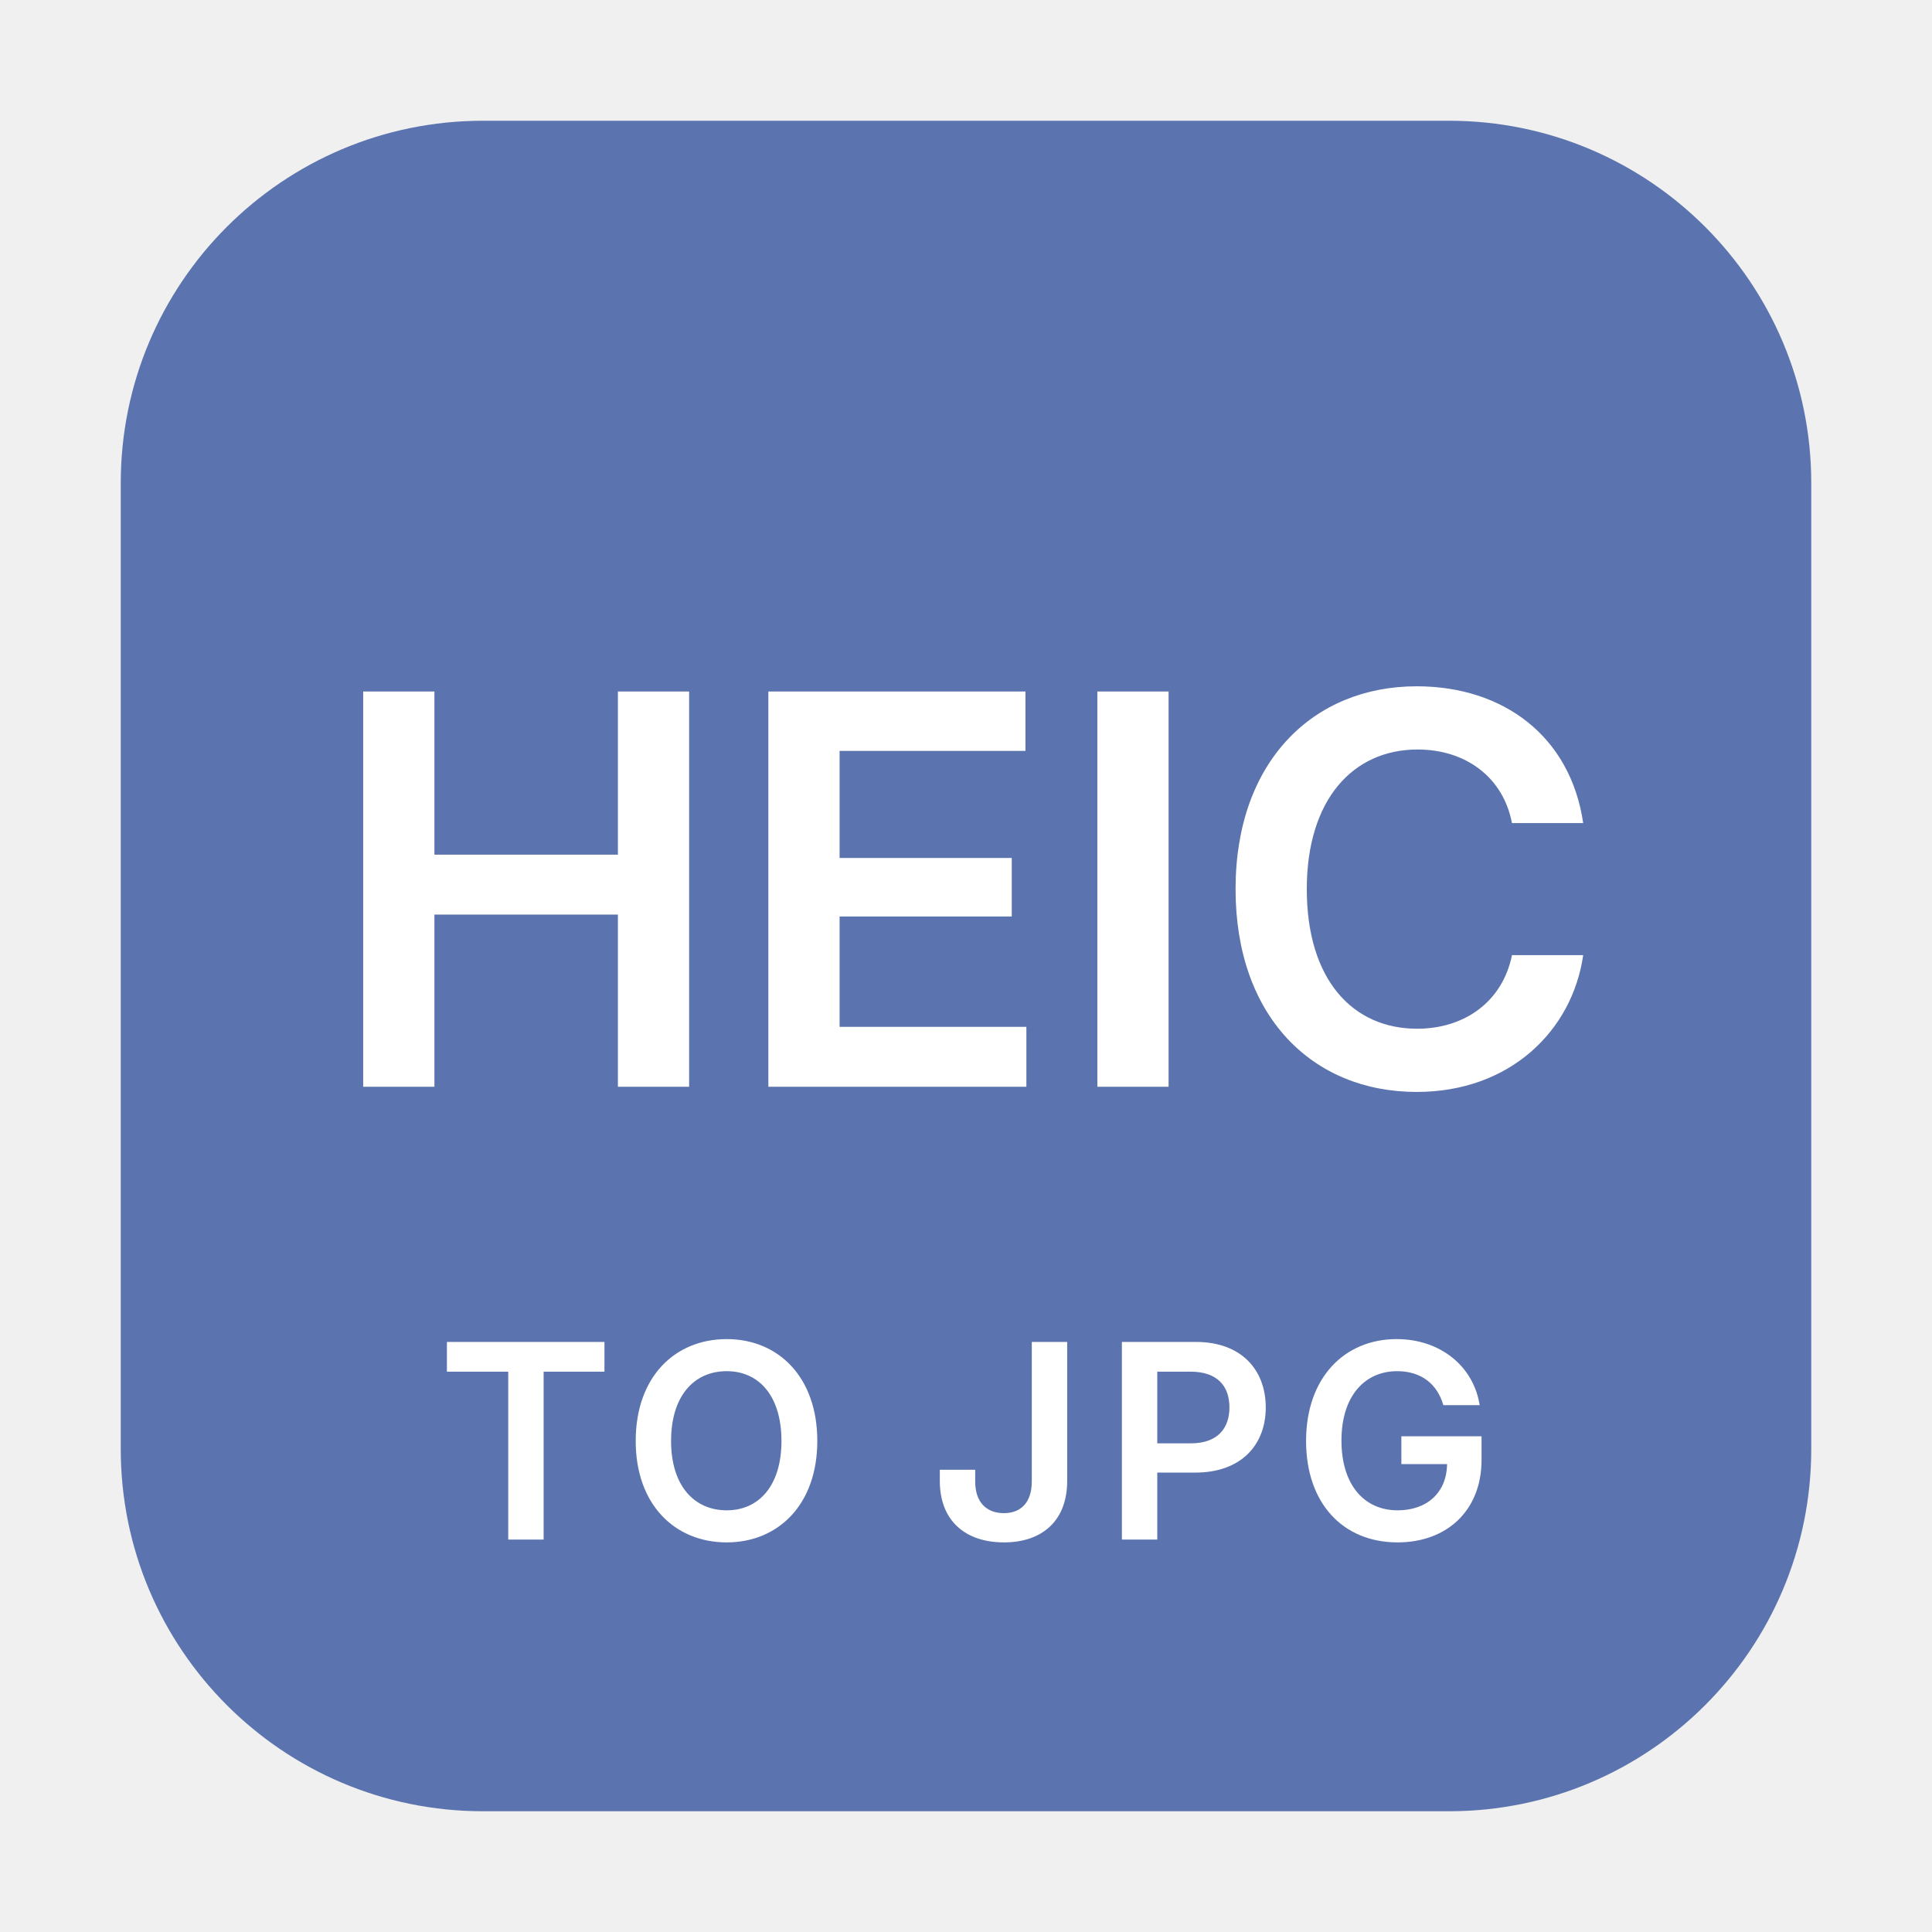
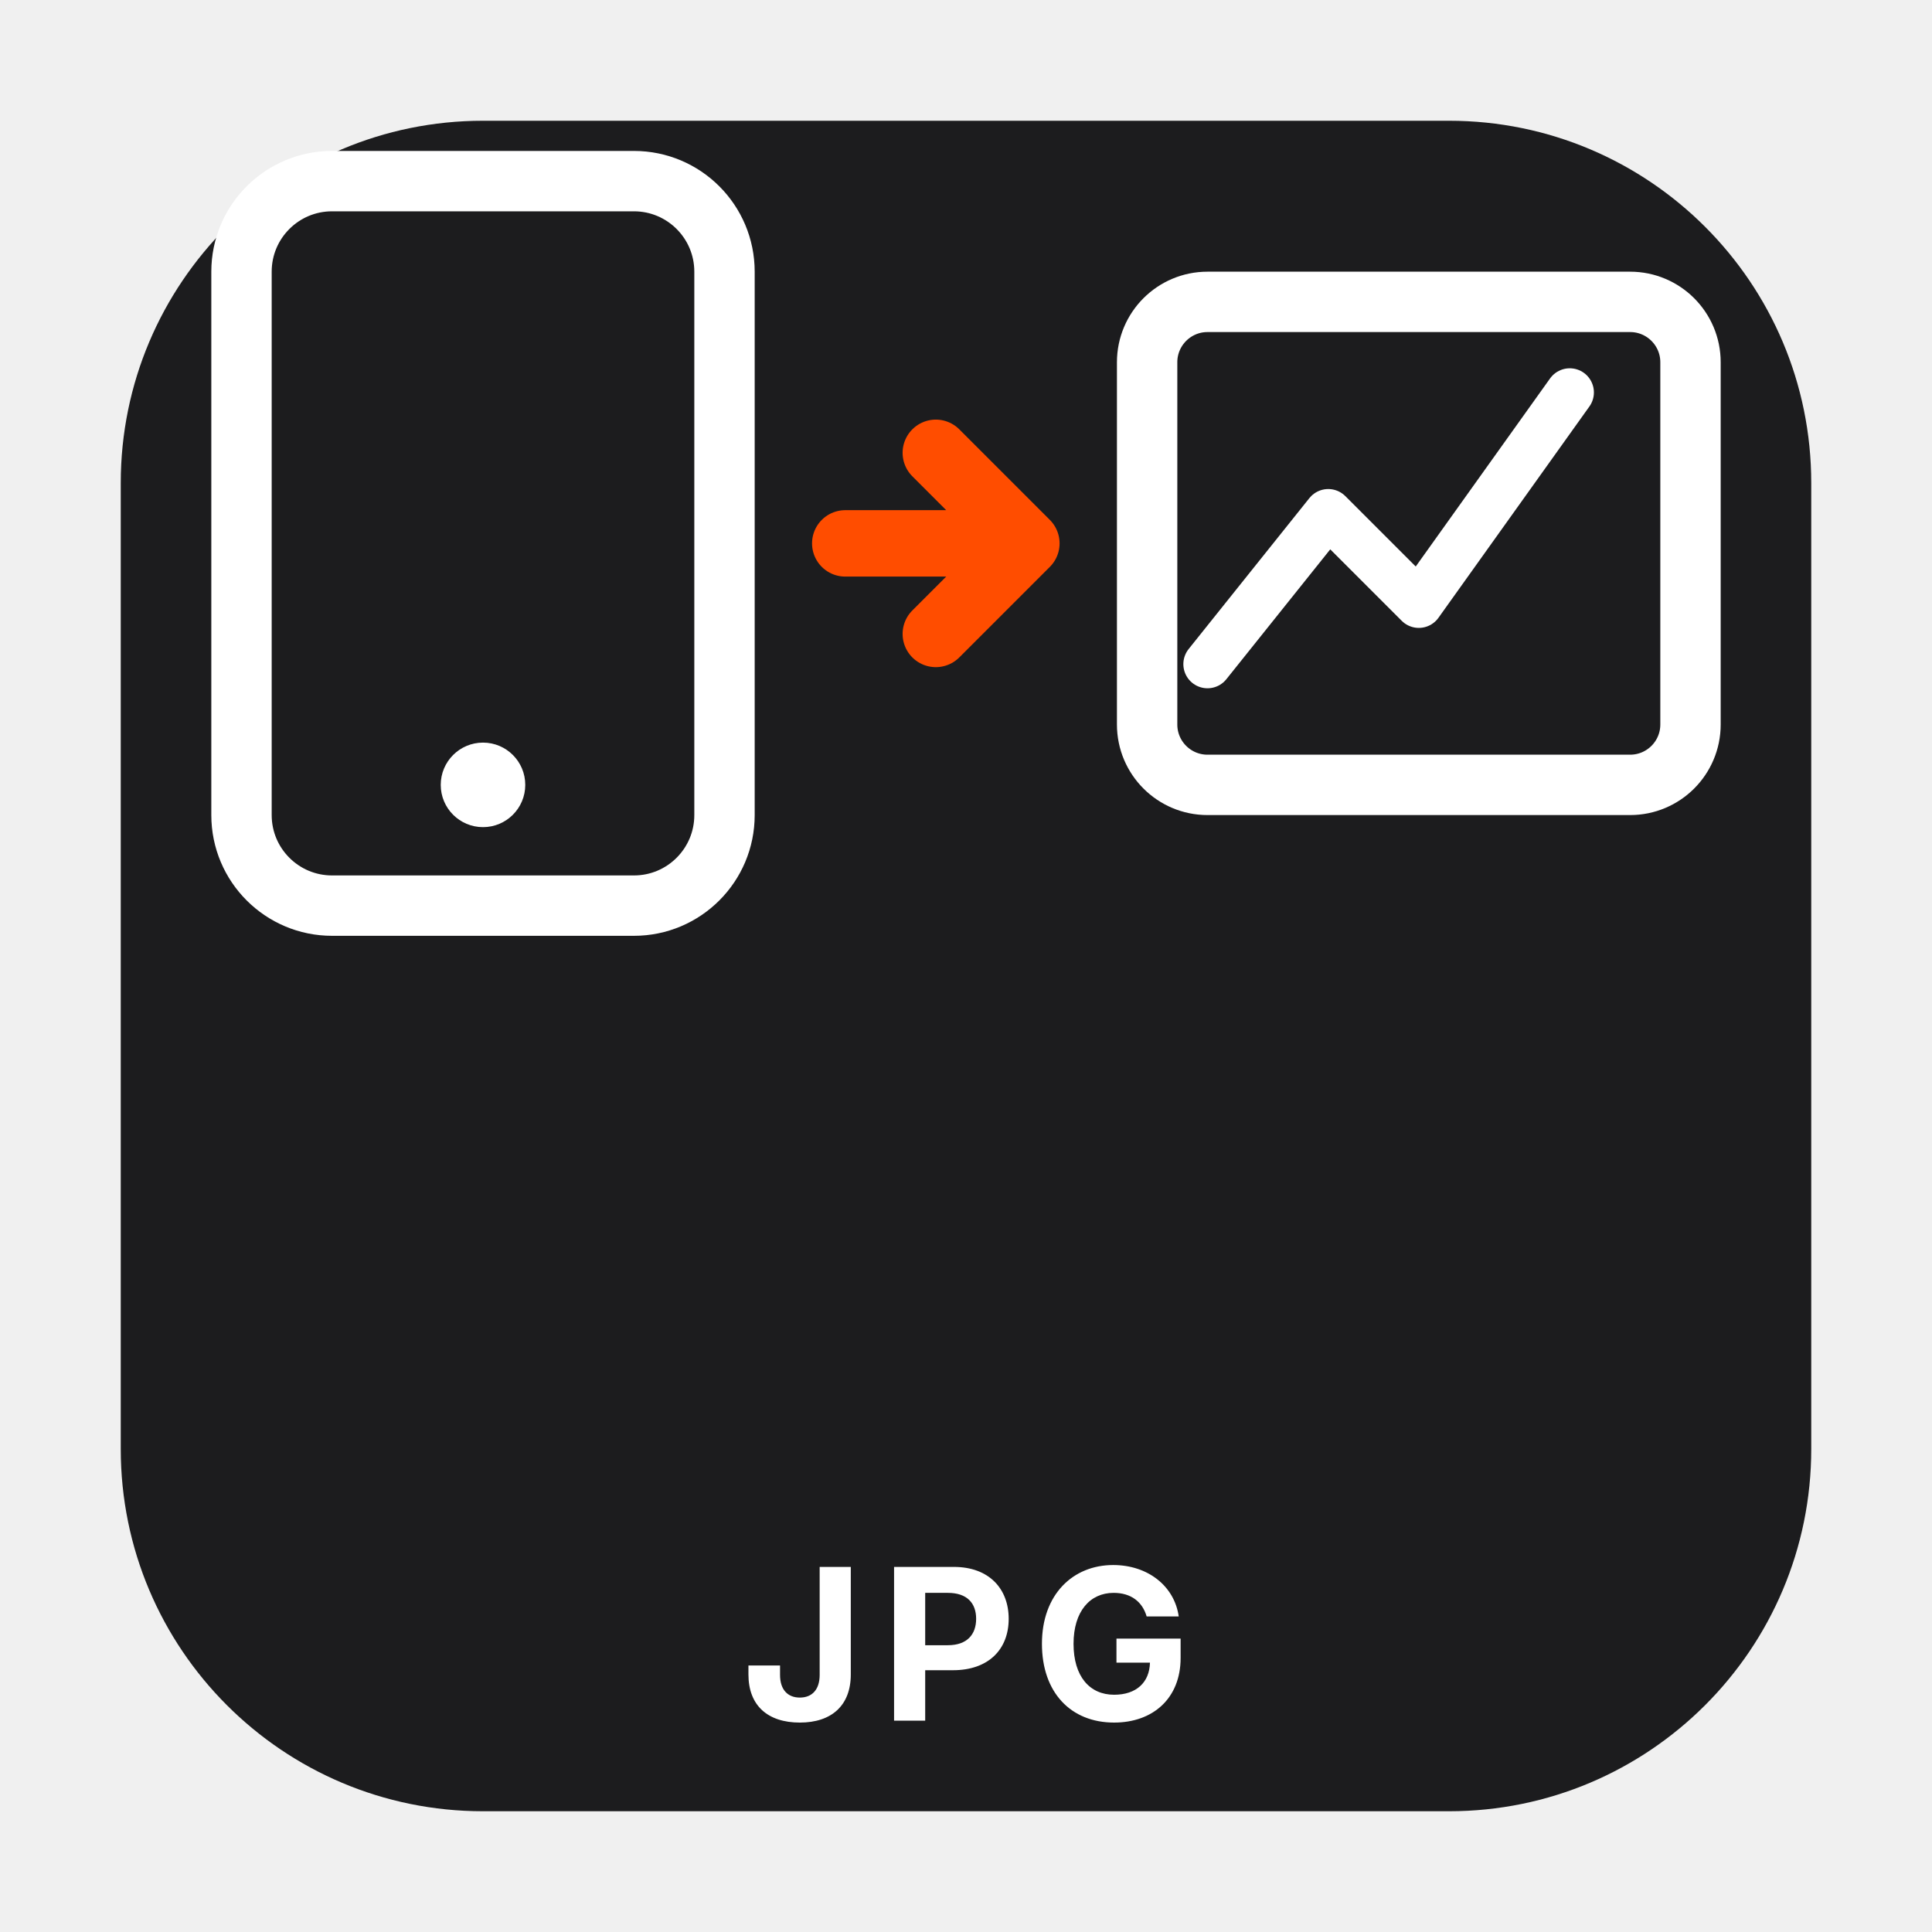
<svg xmlns="http://www.w3.org/2000/svg" viewBox="0 0 64 64" role="img" aria-labelledby="svg-minipictogram-033b9f-title svg-minipictogram-033b9f-desc">
-   <rect x="4" y="4" width="56" height="56" rx="12" ry="12" fill="#5B73AE" aria-hidden="true" />
-   <text x="32" y="36" text-anchor="middle" font-family="-apple-system, BlinkMacSystemFont, 'Segoe UI', sans-serif" font-size="18" font-weight="600" fill="#FFFFFF">HEIC</text>
-   <text x="32" y="51" text-anchor="middle" font-family="-apple-system, BlinkMacSystemFont, 'Segoe UI', sans-serif" font-size="9" font-weight="600" letter-spacing="0.5" fill="#FFFFFF">TO JPG</text>
+   <rect x="4" y="4" width="56" height="56" rx="12" ry="12" fill="#1C1C1E" aria-hidden="true" />
+   <rect x="8" y="6" width="16" height="24" rx="3" fill="none" stroke="#FFFFFF" stroke-width="2" aria-hidden="true" />
+   <circle cx="16" cy="26" r="1.4" fill="#FFFFFF" aria-hidden="true" />
+   <path d="M 28 18 L 34 18 M 31 15 L 34 18 L 31 21" fill="none" stroke="#FF4D00" stroke-width="2.2" stroke-linecap="round" stroke-linejoin="round" aria-hidden="true" />
+   <rect x="38" y="10" width="18" height="16" rx="2" fill="none" stroke="#FFFFFF" stroke-width="2" aria-hidden="true" />
+   <path d="M 40 22 L 44 17 L 47 20 L 52 13" fill="none" stroke="#FFFFFF" stroke-width="1.6" stroke-linecap="round" stroke-linejoin="round" aria-hidden="true" />
+   <text x="32" y="57" text-anchor="middle" font-family="-apple-system, BlinkMacSystemFont, 'Segoe UI', sans-serif" font-size="7" font-weight="700" letter-spacing="0.5" fill="#FFFFFF">JPG</text>
</svg>
